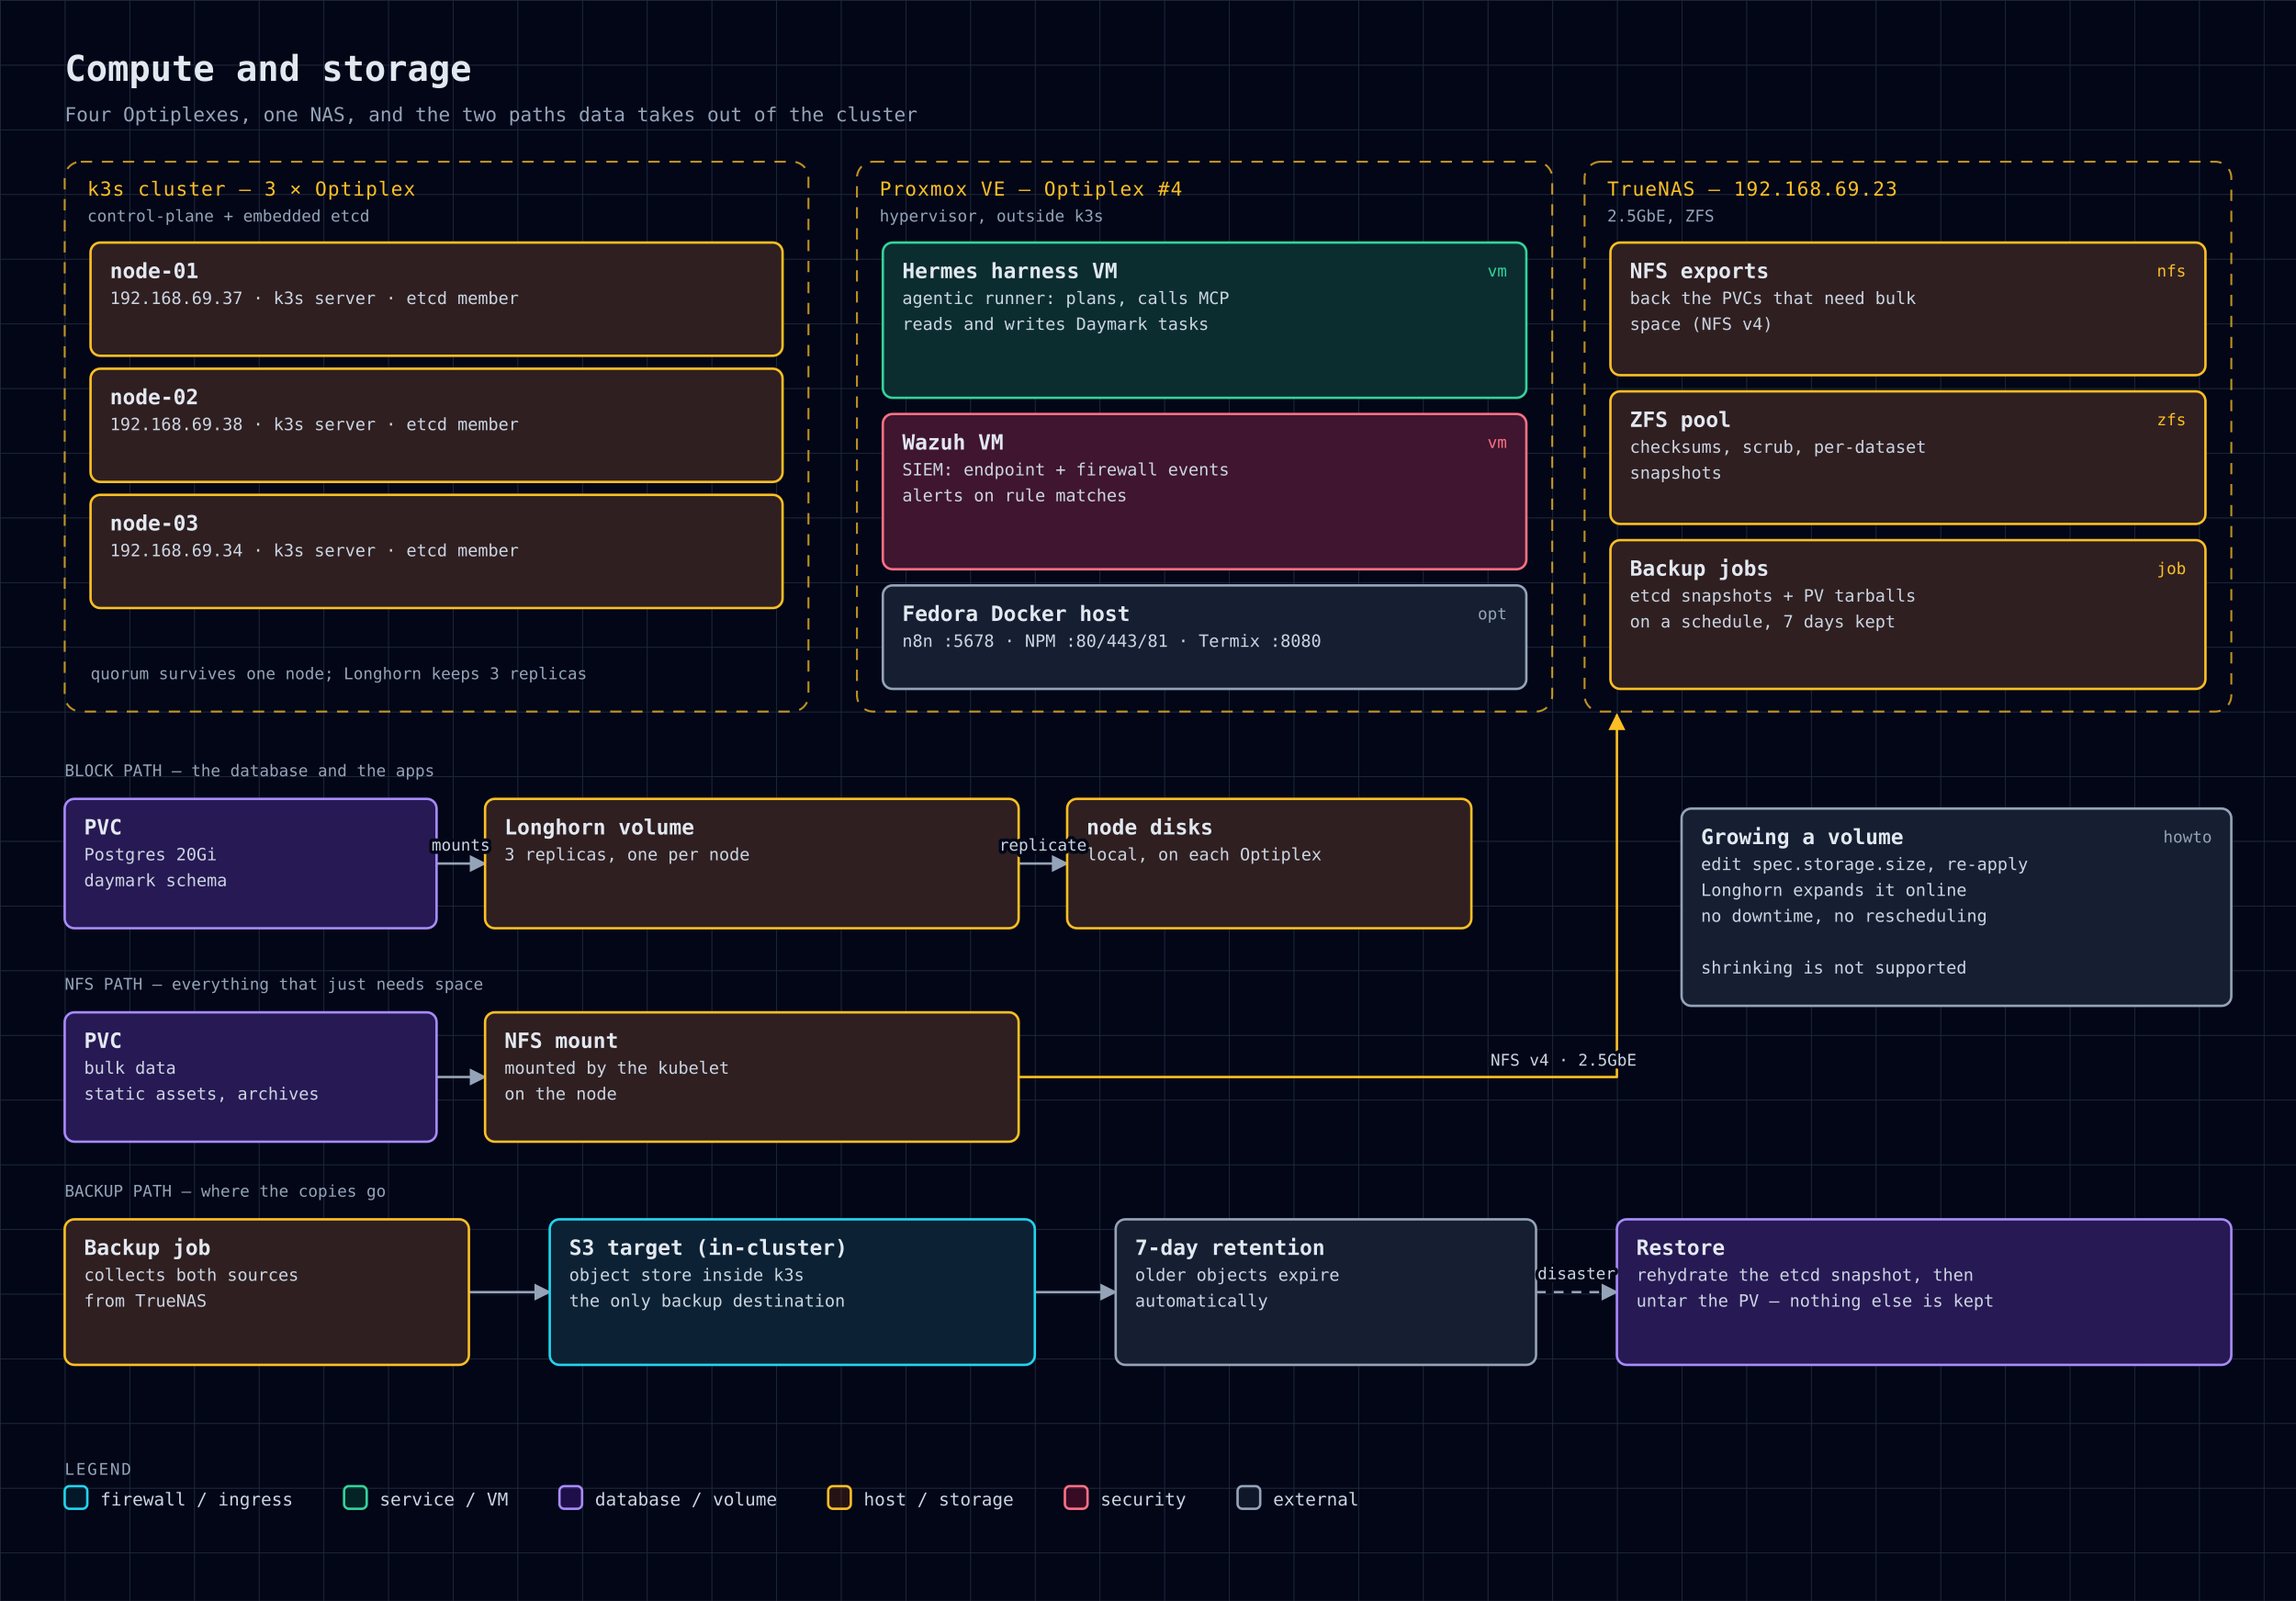
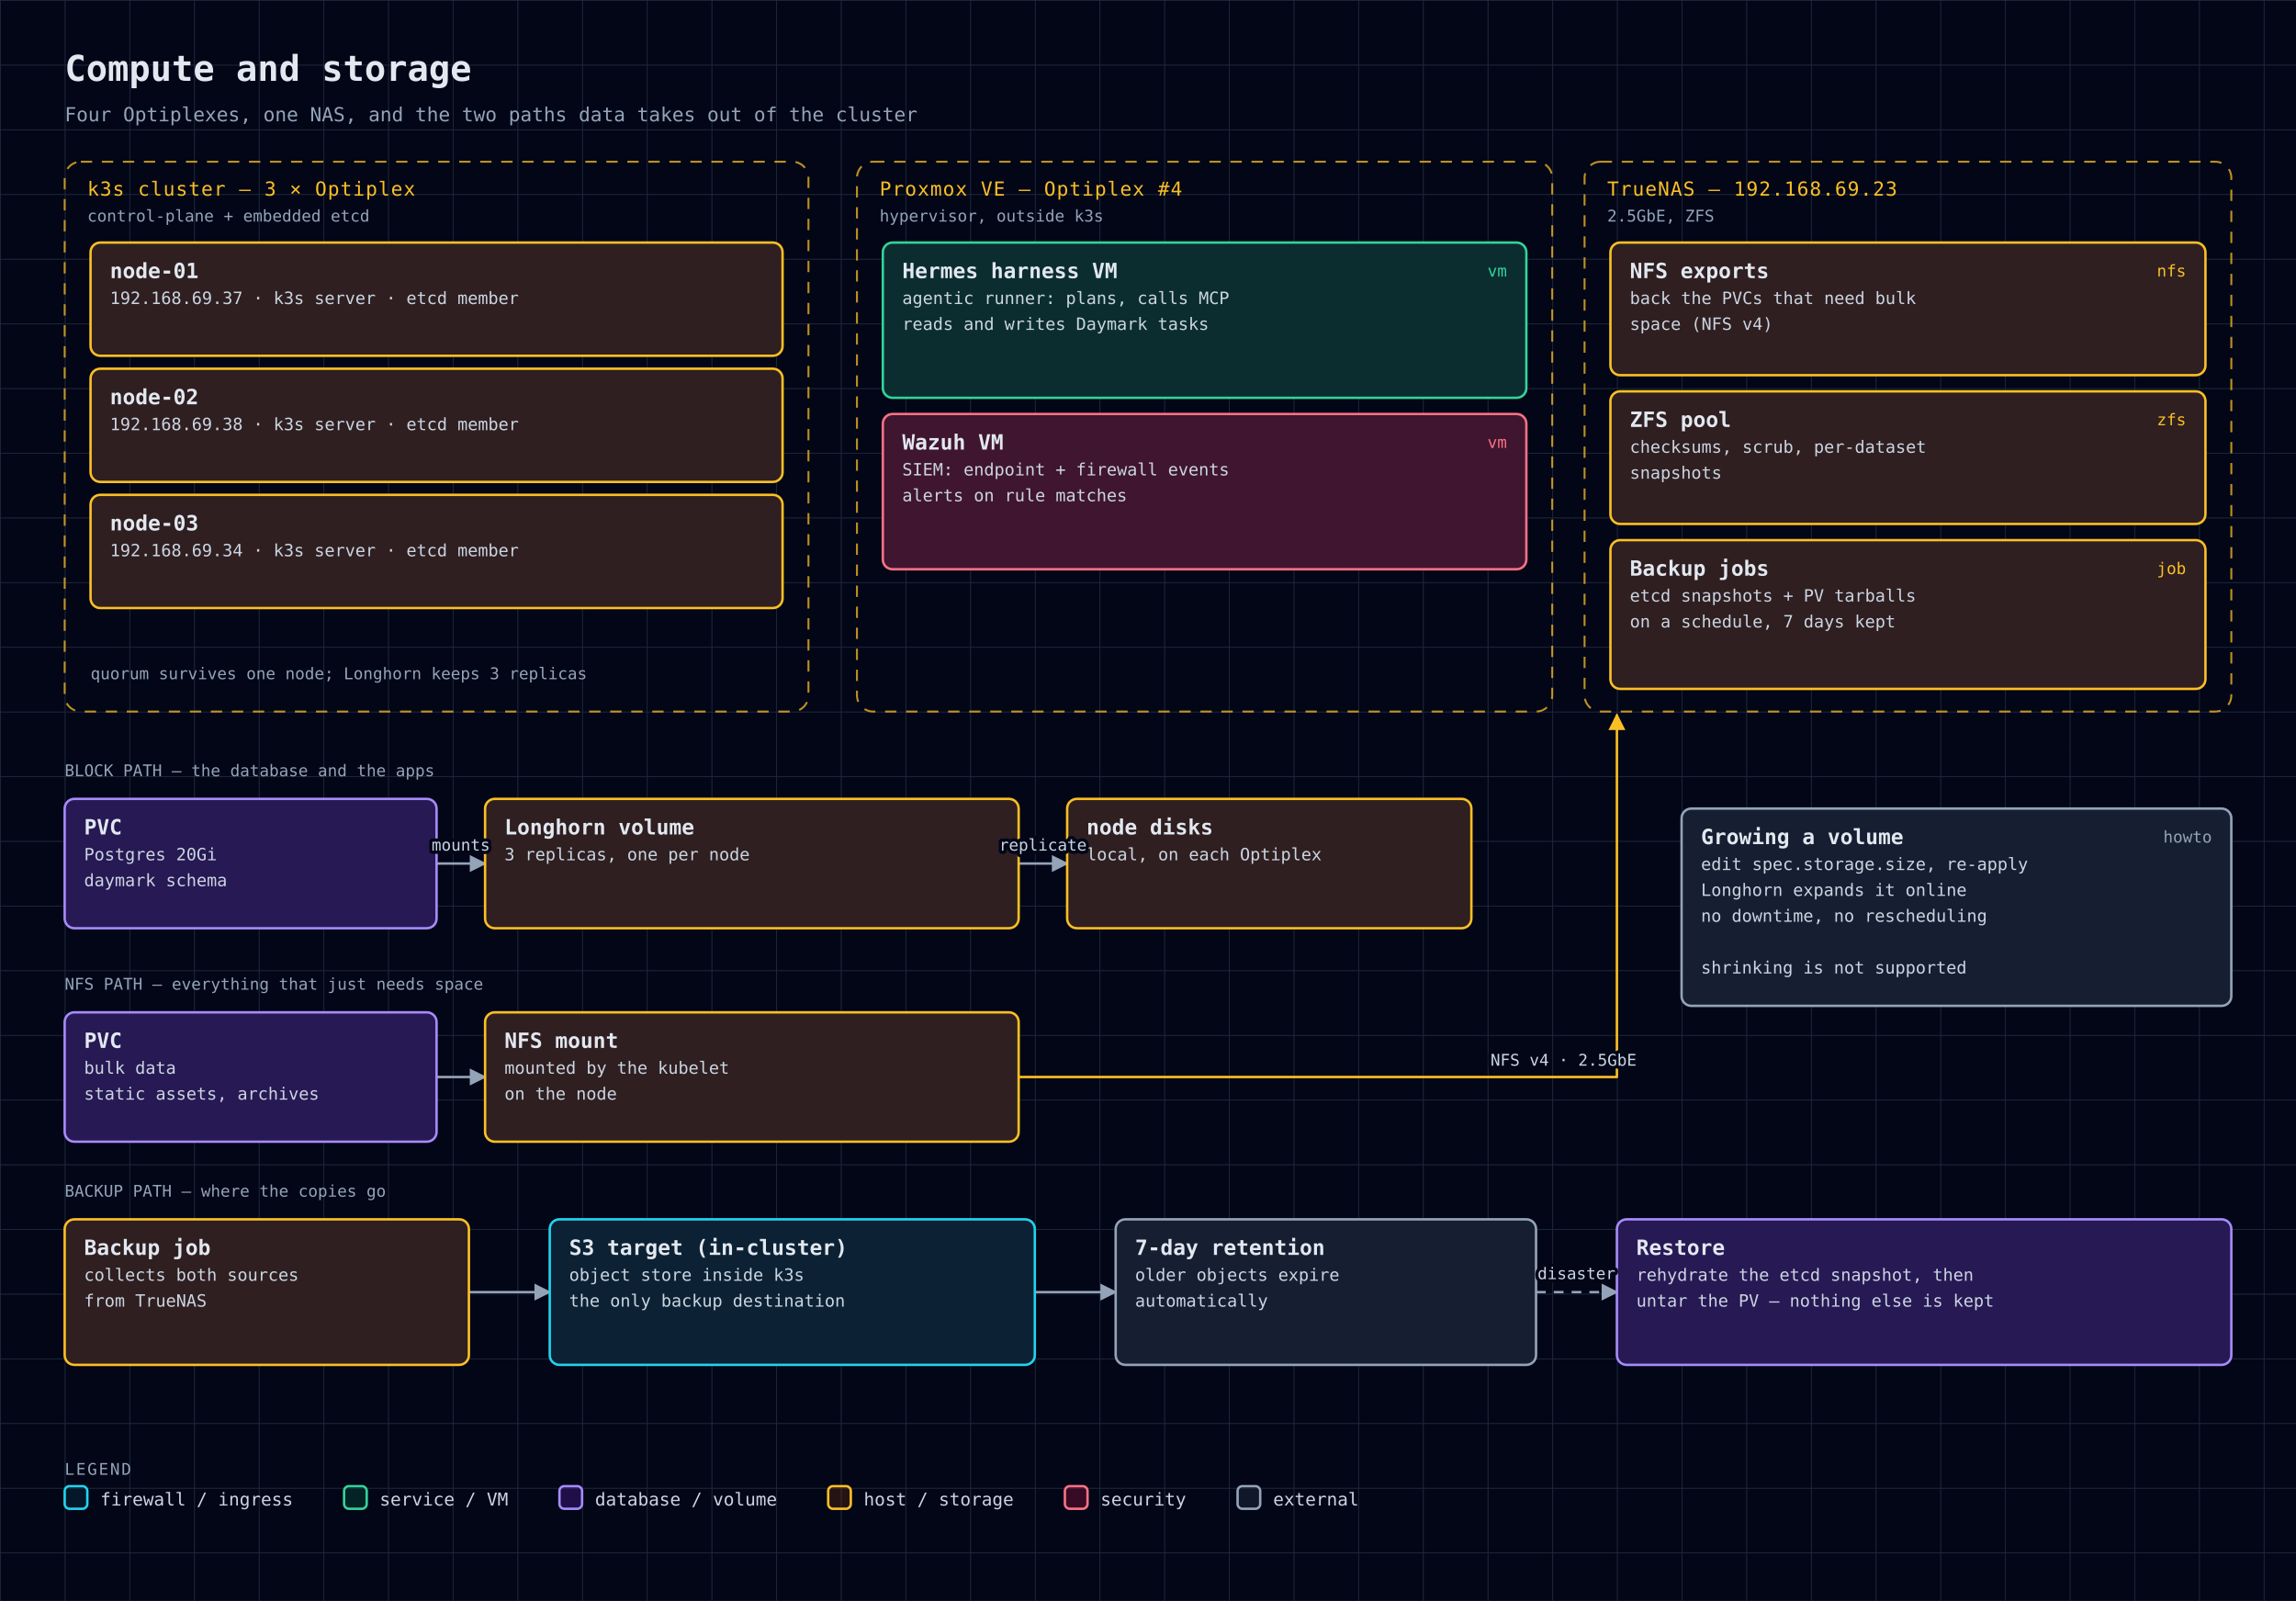
<svg xmlns="http://www.w3.org/2000/svg" width="1420" height="990" viewBox="0 0 1420 990" font-family="JetBrains Mono, ui-monospace, monospace" role="img" aria-label="Compute and storage">
  <defs>
    <pattern id="grid" width="40" height="40" patternUnits="userSpaceOnUse">
      <path d="M 40 0 L 0 0 0 40" fill="none" stroke="#1e293b" stroke-width="1" />
    </pattern>
    <marker id="am-frontend" viewBox="0 0 10 10" refX="9" refY="5" markerWidth="7" markerHeight="7" orient="auto-start-reverse">
      <path d="M 0 0 L 10 5 L 0 10 z" fill="#22d3ee" />
    </marker>
    <marker id="am-backend" viewBox="0 0 10 10" refX="9" refY="5" markerWidth="7" markerHeight="7" orient="auto-start-reverse">
      <path d="M 0 0 L 10 5 L 0 10 z" fill="#34d399" />
    </marker>
    <marker id="am-db" viewBox="0 0 10 10" refX="9" refY="5" markerWidth="7" markerHeight="7" orient="auto-start-reverse">
      <path d="M 0 0 L 10 5 L 0 10 z" fill="#a78bfa" />
    </marker>
    <marker id="am-storage" viewBox="0 0 10 10" refX="9" refY="5" markerWidth="7" markerHeight="7" orient="auto-start-reverse">
      <path d="M 0 0 L 10 5 L 0 10 z" fill="#fbbf24" />
    </marker>
    <marker id="am-security" viewBox="0 0 10 10" refX="9" refY="5" markerWidth="7" markerHeight="7" orient="auto-start-reverse">
      <path d="M 0 0 L 10 5 L 0 10 z" fill="#fb7185" />
    </marker>
    <marker id="am-external" viewBox="0 0 10 10" refX="9" refY="5" markerWidth="7" markerHeight="7" orient="auto-start-reverse">
      <path d="M 0 0 L 10 5 L 0 10 z" fill="#94a3b8" />
    </marker>
  </defs>
  <rect width="1420" height="990" fill="#020617" />
  <rect width="1420" height="990" fill="url(#grid)" />
  <text x="40" y="50" fill="#e2e8f0" font-size="22" font-weight="600">Compute and storage</text>
  <text x="40" y="75" fill="#94a3b8" font-size="12">Four Optiplexes, one NAS, and the two paths data takes out of the cluster</text>
  <rect x="40" y="100" width="460" height="340" rx="10" fill="none" stroke="#fbbf24" stroke-width="1.2" stroke-dasharray="7 6" stroke-opacity="0.75" />
  <text x="54" y="121" fill="#fbbf24" font-size="12" letter-spacing="0.6">k3s cluster — 3 × Optiplex</text>
  <text x="54" y="137" fill="#94a3b8" font-size="10">control-plane + embedded etcd</text>
  <rect x="530" y="100" width="430" height="340" rx="10" fill="none" stroke="#fbbf24" stroke-width="1.2" stroke-dasharray="7 6" stroke-opacity="0.75" />
  <text x="544" y="121" fill="#fbbf24" font-size="12" letter-spacing="0.6">Proxmox VE — Optiplex #4</text>
  <text x="544" y="137" fill="#94a3b8" font-size="10">hypervisor, outside k3s</text>
  <rect x="980" y="100" width="400" height="340" rx="10" fill="none" stroke="#fbbf24" stroke-width="1.2" stroke-dasharray="7 6" stroke-opacity="0.75" />
  <text x="994" y="121" fill="#fbbf24" font-size="12" letter-spacing="0.6">TrueNAS — 192.168.69.23</text>
  <text x="994" y="137" fill="#94a3b8" font-size="10">2.5GbE, ZFS</text>
  <path d="M 270 534 L 300 534" fill="none" stroke="#94a3b8" stroke-width="1.5" stroke-linejoin="round" marker-end="url(#am-external)" />
  <path d="M 630 534 L 660 534" fill="none" stroke="#94a3b8" stroke-width="1.5" stroke-linejoin="round" marker-end="url(#am-external)" />
  <path d="M 270 666 L 300 666" fill="none" stroke="#94a3b8" stroke-width="1.5" stroke-linejoin="round" marker-end="url(#am-external)" />
  <path d="M 630 666 L 1000 666 L 1000 442" fill="none" stroke="#fbbf24" stroke-width="1.5" stroke-linejoin="round" marker-end="url(#am-storage)" />
  <path d="M 290 799 L 340 799" fill="none" stroke="#94a3b8" stroke-width="1.5" stroke-linejoin="round" marker-end="url(#am-external)" />
  <path d="M 640 799 L 690 799" fill="none" stroke="#94a3b8" stroke-width="1.5" stroke-linejoin="round" marker-end="url(#am-external)" />
  <path d="M 950 799 L 1000 799" fill="none" stroke="#94a3b8" stroke-width="1.5" stroke-linejoin="round" stroke-dasharray="6 5" marker-end="url(#am-external)" />
  <rect x="56" y="150" width="428" height="70" rx="6" fill="#0f172a" />
  <rect x="56" y="150" width="428" height="70" rx="6" fill="rgba(120,53,15,0.3)" stroke="#fbbf24" stroke-width="1.5" />
  <text x="68" y="172" fill="#e2e8f0" font-size="13" font-weight="600" text-anchor="start">node-01</text>
  <text x="68" y="188" fill="#cbd5e1" font-size="10.5" text-anchor="start">192.168.69.37 · k3s server · etcd member</text>
  <rect x="56" y="228" width="428" height="70" rx="6" fill="#0f172a" />
  <rect x="56" y="228" width="428" height="70" rx="6" fill="rgba(120,53,15,0.3)" stroke="#fbbf24" stroke-width="1.5" />
  <text x="68" y="250" fill="#e2e8f0" font-size="13" font-weight="600" text-anchor="start">node-02</text>
  <text x="68" y="266" fill="#cbd5e1" font-size="10.5" text-anchor="start">192.168.69.38 · k3s server · etcd member</text>
  <rect x="56" y="306" width="428" height="70" rx="6" fill="#0f172a" />
  <rect x="56" y="306" width="428" height="70" rx="6" fill="rgba(120,53,15,0.3)" stroke="#fbbf24" stroke-width="1.5" />
  <text x="68" y="328" fill="#e2e8f0" font-size="13" font-weight="600" text-anchor="start">node-03</text>
  <text x="68" y="344" fill="#cbd5e1" font-size="10.5" text-anchor="start">192.168.69.34 · k3s server · etcd member</text>
  <rect x="546" y="150" width="398" height="96" rx="6" fill="#0f172a" />
  <rect x="546" y="150" width="398" height="96" rx="6" fill="rgba(6,78,59,0.4)" stroke="#34d399" stroke-width="1.5" />
  <text x="558" y="172" fill="#e2e8f0" font-size="13" font-weight="600" text-anchor="start">Hermes harness VM</text>
  <text x="558" y="188" fill="#cbd5e1" font-size="10.5" text-anchor="start">agentic runner: plans, calls MCP</text>
  <text x="558" y="204" fill="#cbd5e1" font-size="10.5" text-anchor="start">reads and writes Daymark tasks</text>
  <text x="932" y="171" fill="#34d399" font-size="10" text-anchor="end">vm</text>
  <rect x="546" y="256" width="398" height="96" rx="6" fill="#0f172a" />
  <rect x="546" y="256" width="398" height="96" rx="6" fill="rgba(136,19,55,0.4)" stroke="#fb7185" stroke-width="1.5" />
  <text x="558" y="278" fill="#e2e8f0" font-size="13" font-weight="600" text-anchor="start">Wazuh VM</text>
  <text x="558" y="294" fill="#cbd5e1" font-size="10.5" text-anchor="start">SIEM: endpoint + firewall events</text>
  <text x="558" y="310" fill="#cbd5e1" font-size="10.5" text-anchor="start">alerts on rule matches</text>
  <text x="932" y="277" fill="#fb7185" font-size="10" text-anchor="end">vm</text>
-   <rect x="546" y="362" width="398" height="64" rx="6" fill="#0f172a" />
-   <rect x="546" y="362" width="398" height="64" rx="6" fill="rgba(30,41,59,0.5)" stroke="#94a3b8" stroke-width="1.5" />
-   <text x="558" y="384" fill="#e2e8f0" font-size="13" font-weight="600" text-anchor="start">Fedora Docker host</text>
-   <text x="558" y="400" fill="#cbd5e1" font-size="10.5" text-anchor="start">n8n :5678 · NPM :80/443/81 · Termix :8080</text>
-   <text x="932" y="383" fill="#94a3b8" font-size="10" text-anchor="end">opt</text>
  <rect x="996" y="150" width="368" height="82" rx="6" fill="#0f172a" />
  <rect x="996" y="150" width="368" height="82" rx="6" fill="rgba(120,53,15,0.3)" stroke="#fbbf24" stroke-width="1.5" />
  <text x="1008" y="172" fill="#e2e8f0" font-size="13" font-weight="600" text-anchor="start">NFS exports</text>
  <text x="1008" y="188" fill="#cbd5e1" font-size="10.5" text-anchor="start">back the PVCs that need bulk</text>
  <text x="1008" y="204" fill="#cbd5e1" font-size="10.5" text-anchor="start">space (NFS v4)</text>
  <text x="1352" y="171" fill="#fbbf24" font-size="10" text-anchor="end">nfs</text>
  <rect x="996" y="242" width="368" height="82" rx="6" fill="#0f172a" />
  <rect x="996" y="242" width="368" height="82" rx="6" fill="rgba(120,53,15,0.3)" stroke="#fbbf24" stroke-width="1.5" />
  <text x="1008" y="264" fill="#e2e8f0" font-size="13" font-weight="600" text-anchor="start">ZFS pool</text>
  <text x="1008" y="280" fill="#cbd5e1" font-size="10.5" text-anchor="start">checksums, scrub, per-dataset</text>
  <text x="1008" y="296" fill="#cbd5e1" font-size="10.5" text-anchor="start">snapshots</text>
  <text x="1352" y="263" fill="#fbbf24" font-size="10" text-anchor="end">zfs</text>
  <rect x="996" y="334" width="368" height="92" rx="6" fill="#0f172a" />
  <rect x="996" y="334" width="368" height="92" rx="6" fill="rgba(120,53,15,0.3)" stroke="#fbbf24" stroke-width="1.5" />
  <text x="1008" y="356" fill="#e2e8f0" font-size="13" font-weight="600" text-anchor="start">Backup jobs</text>
  <text x="1008" y="372" fill="#cbd5e1" font-size="10.5" text-anchor="start">etcd snapshots + PV tarballs</text>
  <text x="1008" y="388" fill="#cbd5e1" font-size="10.5" text-anchor="start">on a schedule, 7 days kept</text>
  <text x="1352" y="355" fill="#fbbf24" font-size="10" text-anchor="end">job</text>
  <rect x="40" y="494" width="230" height="80" rx="6" fill="#0f172a" />
  <rect x="40" y="494" width="230" height="80" rx="6" fill="rgba(76,29,149,0.4)" stroke="#a78bfa" stroke-width="1.5" />
  <text x="52" y="516" fill="#e2e8f0" font-size="13" font-weight="600" text-anchor="start">PVC</text>
  <text x="52" y="532" fill="#cbd5e1" font-size="10.5" text-anchor="start">Postgres 20Gi</text>
  <text x="52" y="548" fill="#cbd5e1" font-size="10.5" text-anchor="start">daymark schema</text>
  <rect x="300" y="494" width="330" height="80" rx="6" fill="#0f172a" />
  <rect x="300" y="494" width="330" height="80" rx="6" fill="rgba(120,53,15,0.3)" stroke="#fbbf24" stroke-width="1.5" />
  <text x="312" y="516" fill="#e2e8f0" font-size="13" font-weight="600" text-anchor="start">Longhorn volume</text>
  <text x="312" y="532" fill="#cbd5e1" font-size="10.5" text-anchor="start">3 replicas, one per node</text>
  <rect x="660" y="494" width="250" height="80" rx="6" fill="#0f172a" />
  <rect x="660" y="494" width="250" height="80" rx="6" fill="rgba(120,53,15,0.3)" stroke="#fbbf24" stroke-width="1.5" />
  <text x="672" y="516" fill="#e2e8f0" font-size="13" font-weight="600" text-anchor="start">node disks</text>
  <text x="672" y="532" fill="#cbd5e1" font-size="10.5" text-anchor="start">local, on each Optiplex</text>
  <rect x="40" y="626" width="230" height="80" rx="6" fill="#0f172a" />
  <rect x="40" y="626" width="230" height="80" rx="6" fill="rgba(76,29,149,0.4)" stroke="#a78bfa" stroke-width="1.5" />
  <text x="52" y="648" fill="#e2e8f0" font-size="13" font-weight="600" text-anchor="start">PVC</text>
  <text x="52" y="664" fill="#cbd5e1" font-size="10.5" text-anchor="start">bulk data</text>
  <text x="52" y="680" fill="#cbd5e1" font-size="10.5" text-anchor="start">static assets, archives</text>
  <rect x="300" y="626" width="330" height="80" rx="6" fill="#0f172a" />
  <rect x="300" y="626" width="330" height="80" rx="6" fill="rgba(120,53,15,0.3)" stroke="#fbbf24" stroke-width="1.5" />
  <text x="312" y="648" fill="#e2e8f0" font-size="13" font-weight="600" text-anchor="start">NFS mount</text>
  <text x="312" y="664" fill="#cbd5e1" font-size="10.5" text-anchor="start">mounted by the kubelet</text>
  <text x="312" y="680" fill="#cbd5e1" font-size="10.5" text-anchor="start">on the node</text>
  <rect x="1040" y="500" width="340" height="122" rx="6" fill="#0f172a" />
  <rect x="1040" y="500" width="340" height="122" rx="6" fill="rgba(30,41,59,0.5)" stroke="#94a3b8" stroke-width="1.5" />
  <text x="1052" y="522" fill="#e2e8f0" font-size="13" font-weight="600" text-anchor="start">Growing a volume</text>
  <text x="1052" y="538" fill="#cbd5e1" font-size="10.5" text-anchor="start">edit spec.storage.size, re-apply</text>
  <text x="1052" y="554" fill="#cbd5e1" font-size="10.5" text-anchor="start">Longhorn expands it online</text>
  <text x="1052" y="570" fill="#cbd5e1" font-size="10.5" text-anchor="start">no downtime, no rescheduling</text>
  <text x="1052" y="586" fill="#cbd5e1" font-size="10.5" text-anchor="start" />
  <text x="1052" y="602" fill="#cbd5e1" font-size="10.5" text-anchor="start">shrinking is not supported</text>
  <text x="1368" y="521" fill="#94a3b8" font-size="10" text-anchor="end">howto</text>
  <rect x="40" y="754" width="250" height="90" rx="6" fill="#0f172a" />
  <rect x="40" y="754" width="250" height="90" rx="6" fill="rgba(120,53,15,0.3)" stroke="#fbbf24" stroke-width="1.5" />
  <text x="52" y="776" fill="#e2e8f0" font-size="13" font-weight="600" text-anchor="start">Backup job</text>
  <text x="52" y="792" fill="#cbd5e1" font-size="10.5" text-anchor="start">collects both sources</text>
  <text x="52" y="808" fill="#cbd5e1" font-size="10.5" text-anchor="start">from TrueNAS</text>
  <rect x="340" y="754" width="300" height="90" rx="6" fill="#0f172a" />
  <rect x="340" y="754" width="300" height="90" rx="6" fill="rgba(8,51,68,0.4)" stroke="#22d3ee" stroke-width="1.5" />
  <text x="352" y="776" fill="#e2e8f0" font-size="13" font-weight="600" text-anchor="start">S3 target (in-cluster)</text>
  <text x="352" y="792" fill="#cbd5e1" font-size="10.5" text-anchor="start">object store inside k3s</text>
  <text x="352" y="808" fill="#cbd5e1" font-size="10.5" text-anchor="start">the only backup destination</text>
  <rect x="690" y="754" width="260" height="90" rx="6" fill="#0f172a" />
  <rect x="690" y="754" width="260" height="90" rx="6" fill="rgba(30,41,59,0.5)" stroke="#94a3b8" stroke-width="1.5" />
  <text x="702" y="776" fill="#e2e8f0" font-size="13" font-weight="600" text-anchor="start">7-day retention</text>
  <text x="702" y="792" fill="#cbd5e1" font-size="10.5" text-anchor="start">older objects expire</text>
  <text x="702" y="808" fill="#cbd5e1" font-size="10.5" text-anchor="start">automatically</text>
  <rect x="1000" y="754" width="380" height="90" rx="6" fill="#0f172a" />
  <rect x="1000" y="754" width="380" height="90" rx="6" fill="rgba(76,29,149,0.4)" stroke="#a78bfa" stroke-width="1.5" />
  <text x="1012" y="776" fill="#e2e8f0" font-size="13" font-weight="600" text-anchor="start">Restore</text>
  <text x="1012" y="792" fill="#cbd5e1" font-size="10.5" text-anchor="start">rehydrate the etcd snapshot, then</text>
  <text x="1012" y="808" fill="#cbd5e1" font-size="10.5" text-anchor="start">untar the PV — nothing else is kept</text>
  <text x="56" y="420" fill="#94a3b8" font-size="10" text-anchor="start" font-weight="400">quorum survives one node; Longhorn keeps 3 replicas</text>
  <text x="40" y="480" fill="#94a3b8" font-size="10" text-anchor="start" font-weight="400">BLOCK PATH — the database and the apps</text>
  <text x="285.0" y="526.0" fill="#cbd5e1" font-size="10" text-anchor="middle" stroke="#020617" stroke-width="4" stroke-linejoin="round" paint-order="stroke fill">mounts</text>
  <text x="645.0" y="526.0" fill="#cbd5e1" font-size="10" text-anchor="middle" stroke="#020617" stroke-width="4" stroke-linejoin="round" paint-order="stroke fill">replicate</text>
  <text x="40" y="612" fill="#94a3b8" font-size="10" text-anchor="start" font-weight="400">NFS PATH — everything that just needs space</text>
  <text x="967.0" y="659.0" fill="#cbd5e1" font-size="10" text-anchor="middle" stroke="#020617" stroke-width="4" stroke-linejoin="round" paint-order="stroke fill">NFS v4 · 2.5GbE</text>
  <text x="40" y="740" fill="#94a3b8" font-size="10" text-anchor="start" font-weight="400">BACKUP PATH — where the copies go</text>
  <text x="975.0" y="791.0" fill="#cbd5e1" font-size="10" text-anchor="middle" stroke="#020617" stroke-width="4" stroke-linejoin="round" paint-order="stroke fill">disaster</text>
  <text x="40" y="912" fill="#94a3b8" font-size="10" letter-spacing="1">LEGEND</text>
  <rect x="40" y="919" width="14" height="14" rx="3" fill="rgba(8,51,68,0.4)" stroke="#22d3ee" stroke-width="1.5" />
  <text x="62" y="931" fill="#cbd5e1" font-size="11">firewall / ingress</text>
  <rect x="212.8" y="919" width="14" height="14" rx="3" fill="rgba(6,78,59,0.4)" stroke="#34d399" stroke-width="1.5" />
  <text x="234.8" y="931" fill="#cbd5e1" font-size="11">service / VM</text>
  <rect x="346.0" y="919" width="14" height="14" rx="3" fill="rgba(76,29,149,0.4)" stroke="#a78bfa" stroke-width="1.5" />
  <text x="368.0" y="931" fill="#cbd5e1" font-size="11">database / volume</text>
  <rect x="512.2" y="919" width="14" height="14" rx="3" fill="rgba(120,53,15,0.3)" stroke="#fbbf24" stroke-width="1.5" />
  <text x="534.2" y="931" fill="#cbd5e1" font-size="11">host / storage</text>
  <rect x="658.6" y="919" width="14" height="14" rx="3" fill="rgba(136,19,55,0.4)" stroke="#fb7185" stroke-width="1.5" />
  <text x="680.6" y="931" fill="#cbd5e1" font-size="11">security</text>
  <rect x="765.4" y="919" width="14" height="14" rx="3" fill="rgba(30,41,59,0.5)" stroke="#94a3b8" stroke-width="1.5" />
  <text x="787.4" y="931" fill="#cbd5e1" font-size="11">external</text>
</svg>
